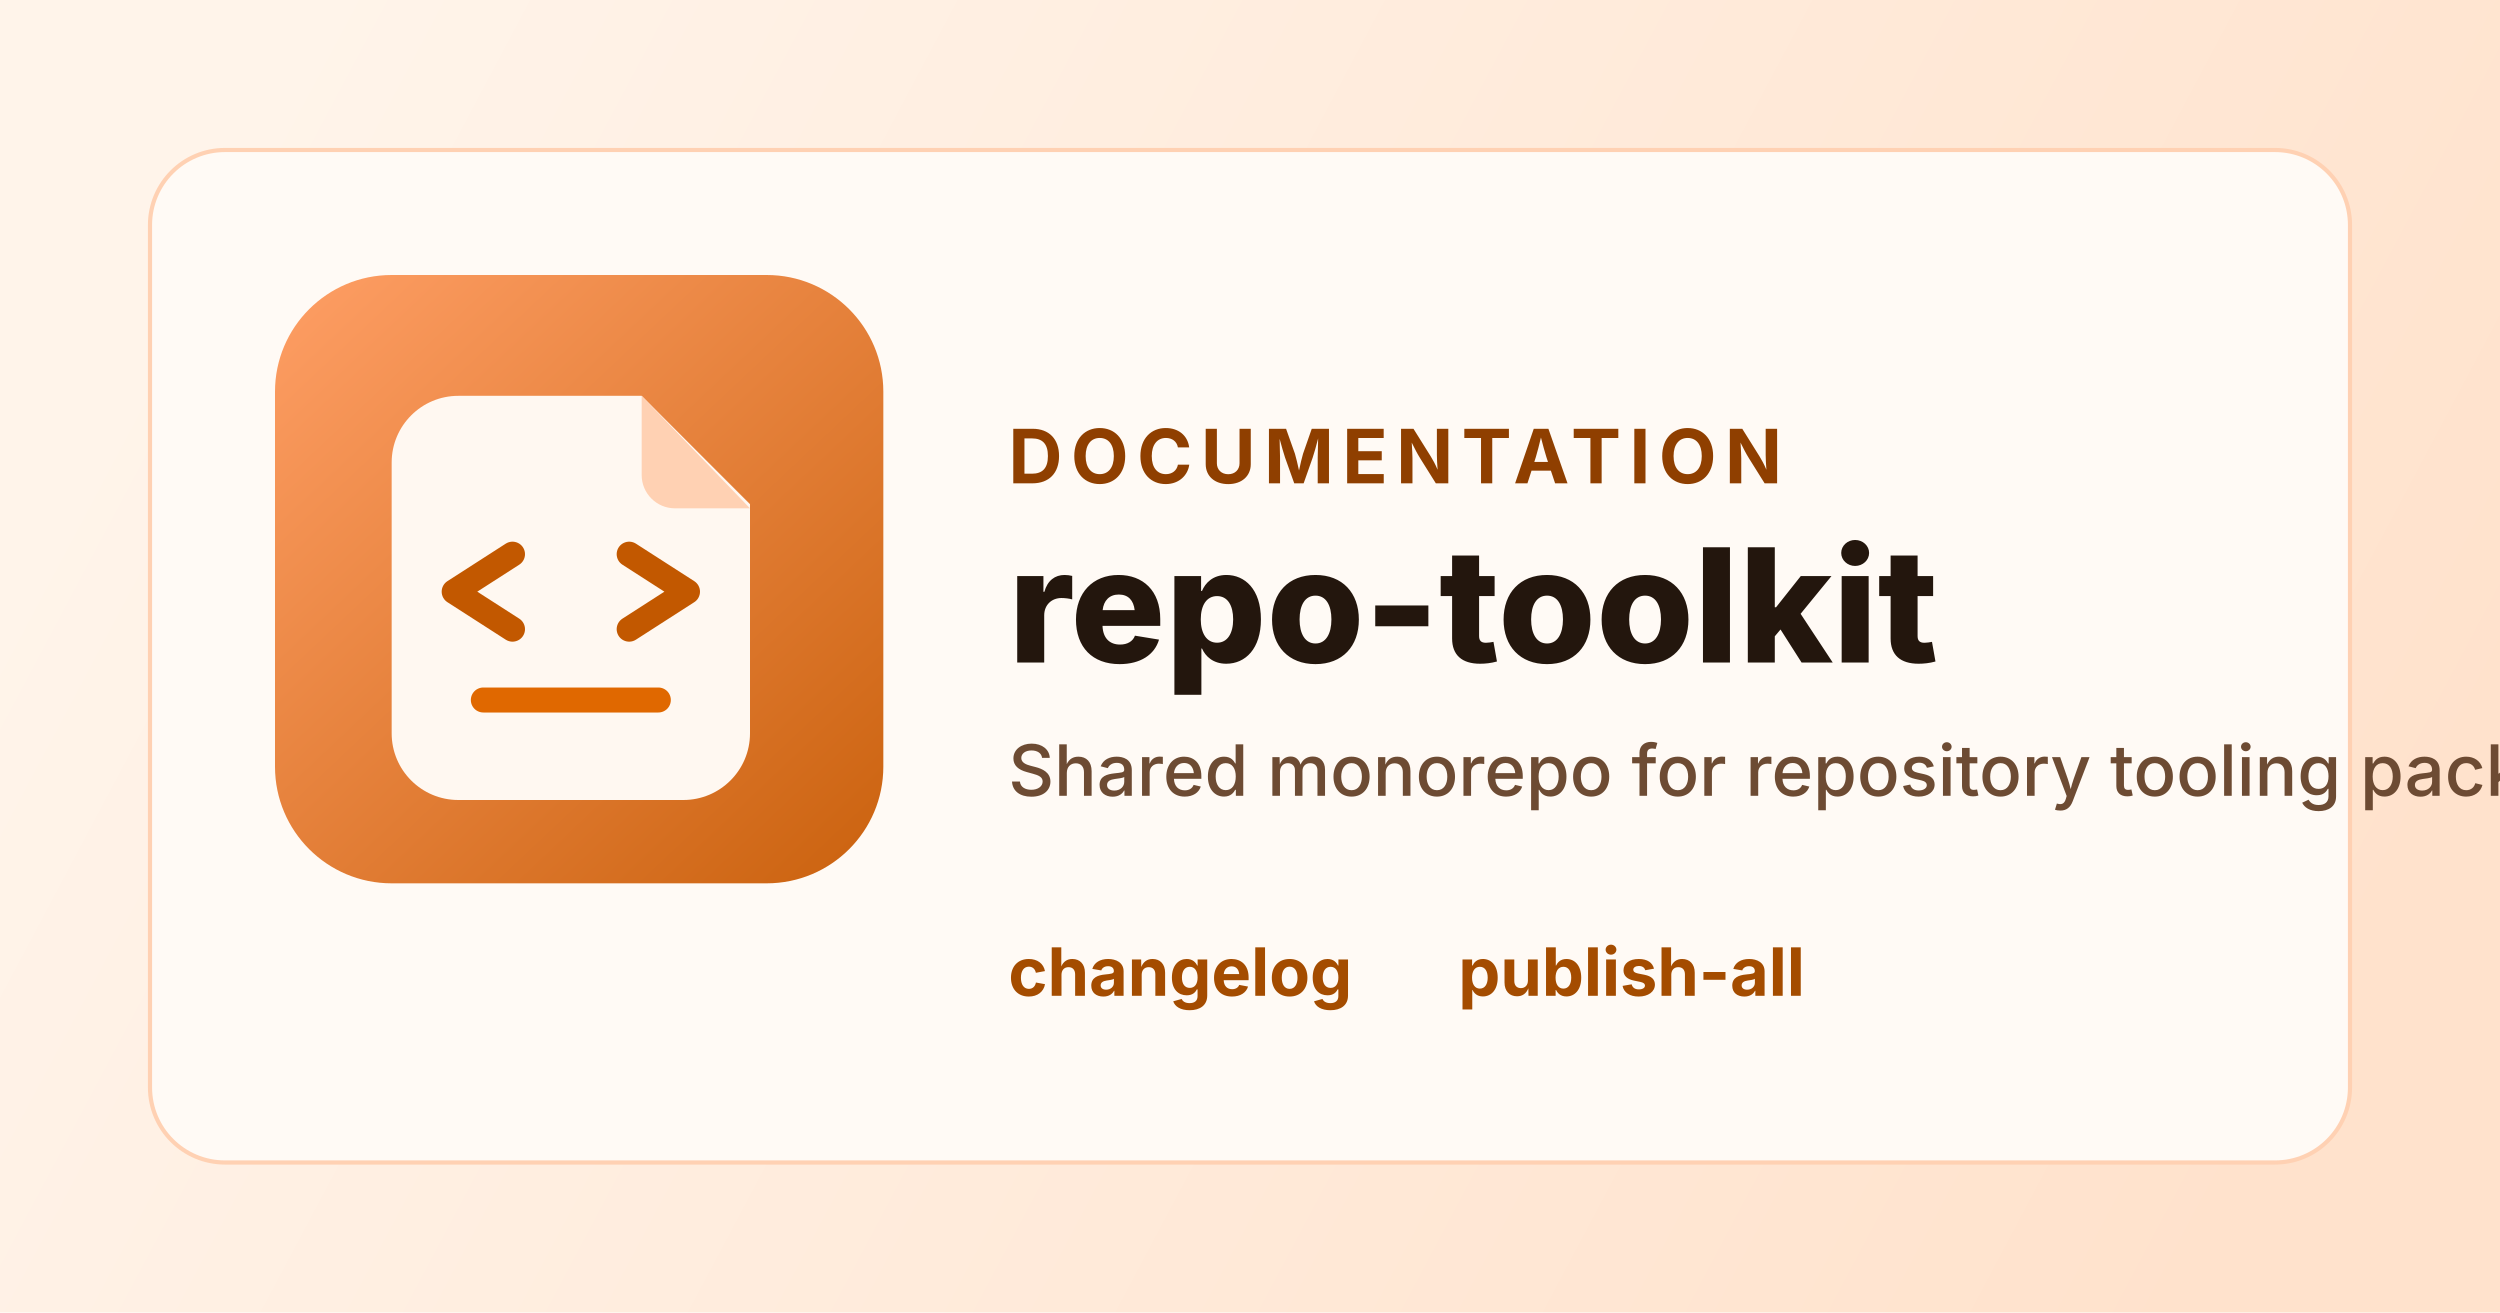
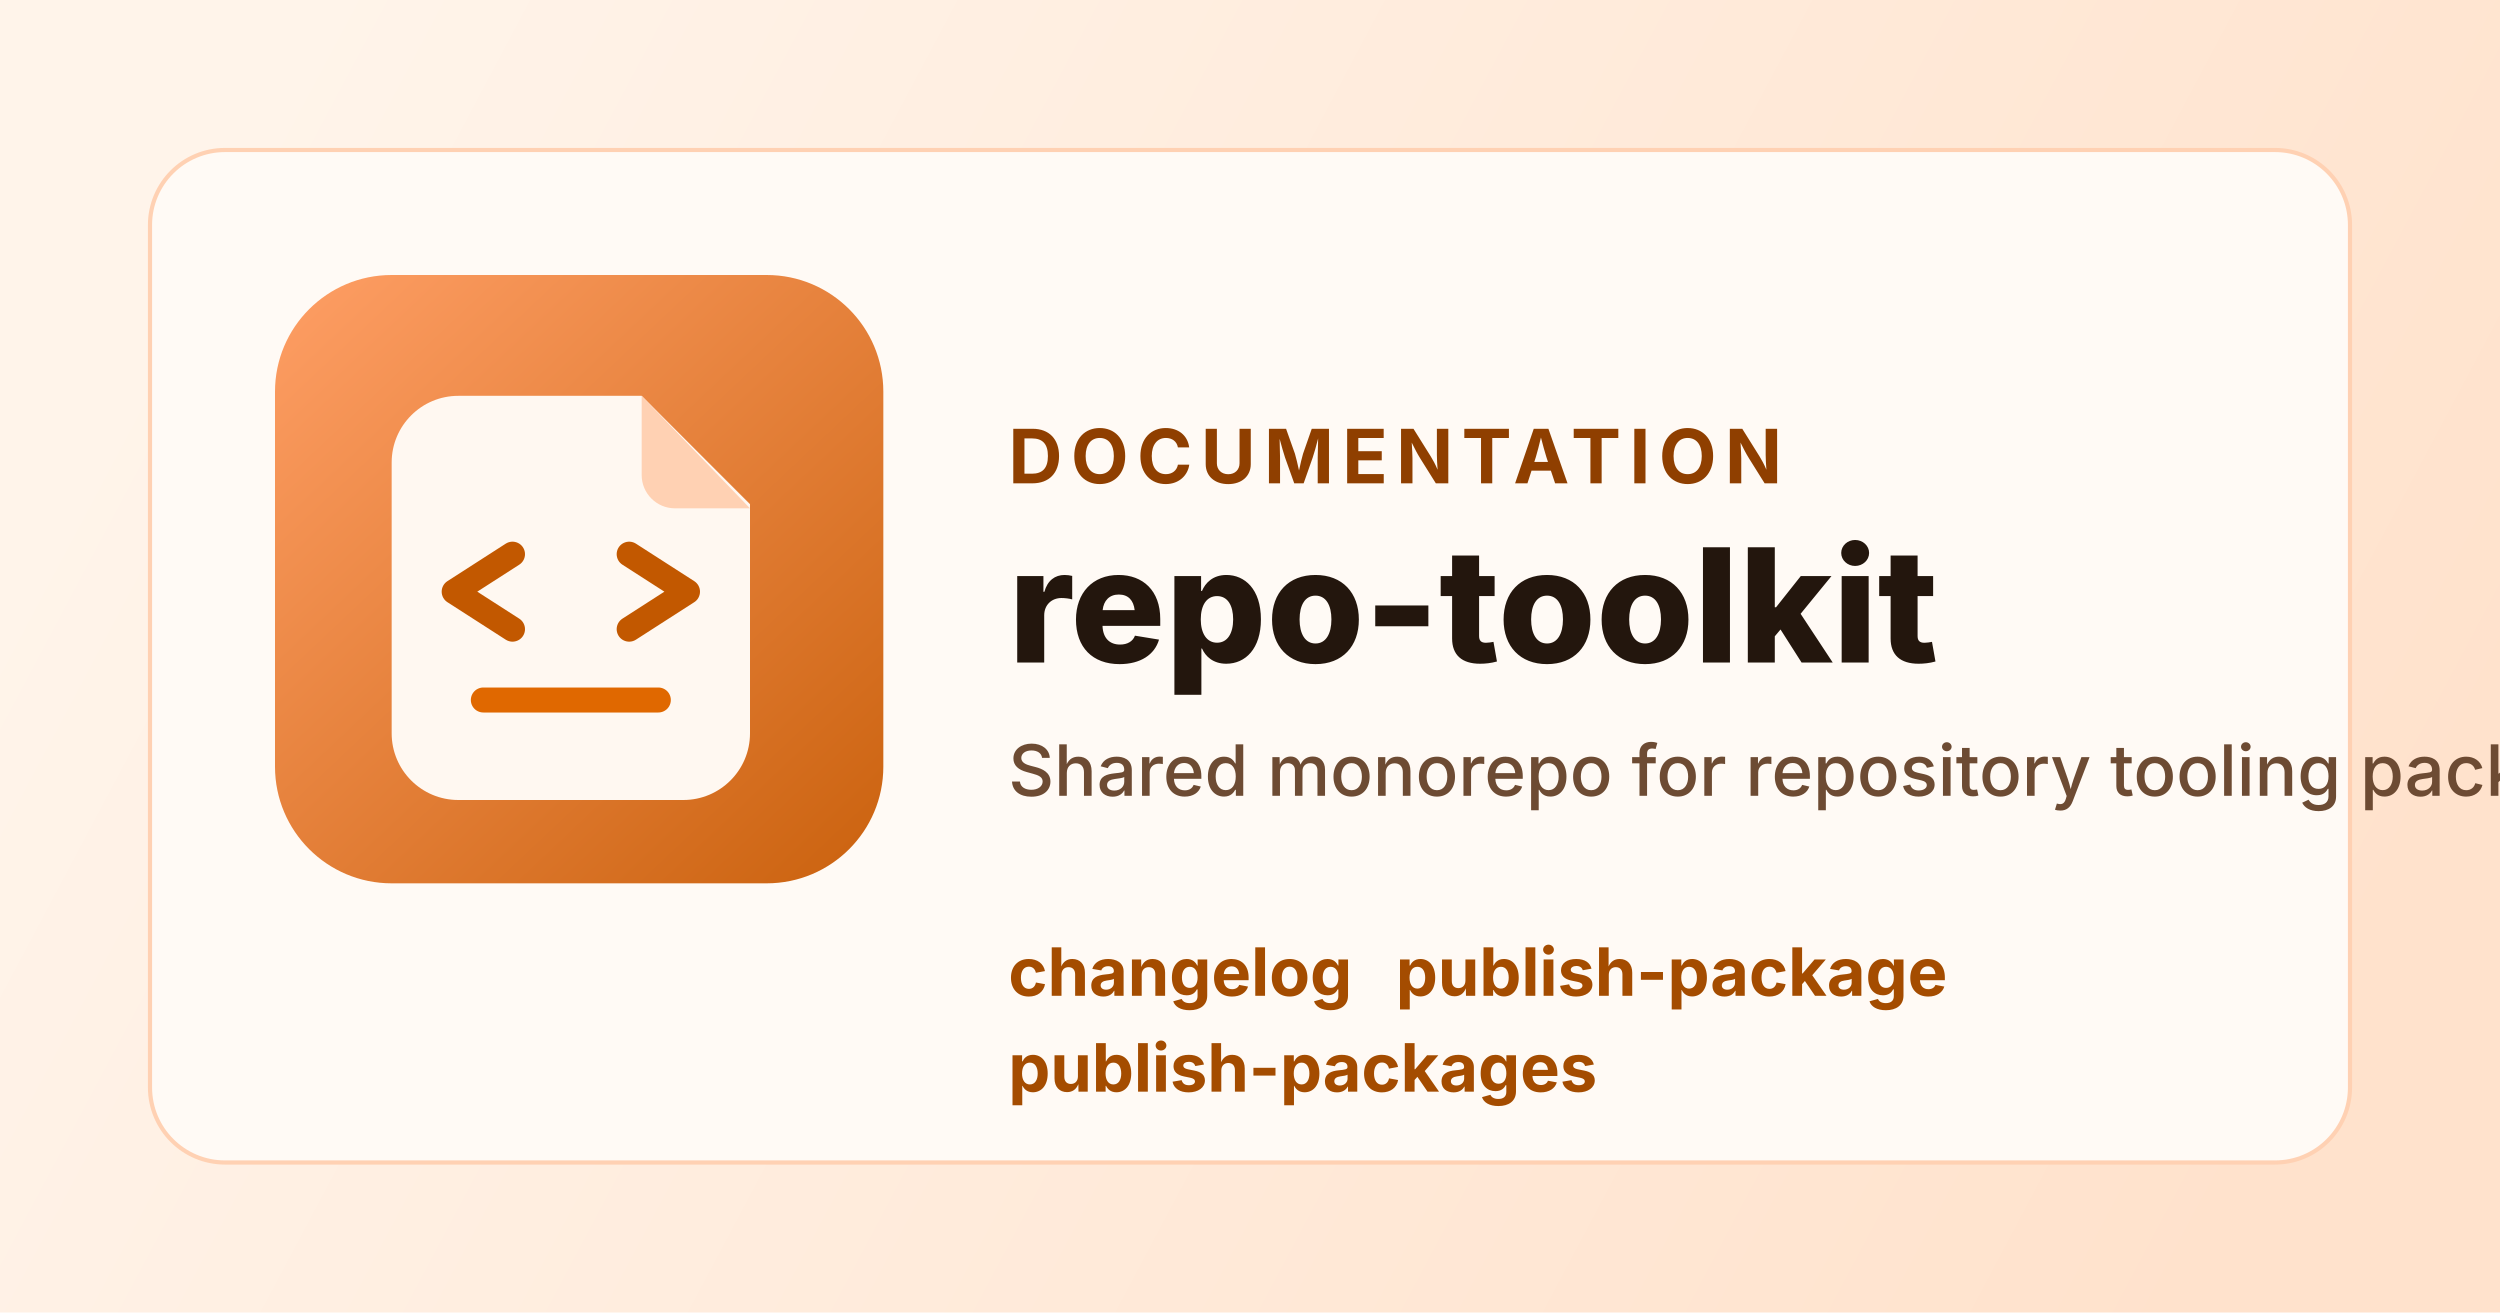
<svg xmlns="http://www.w3.org/2000/svg" viewBox="0 0 1200 630" role="img" aria-labelledby="title desc">
  <defs>
    <linearGradient id="bg" x1="120" y1="60" x2="1080" y2="570" gradientUnits="userSpaceOnUse">
      <stop offset="0" stop-color="#fff4ea" />
      <stop offset="1" stop-color="#ffe2cc" />
    </linearGradient>
    <linearGradient id="panel" x1="140" y1="120" x2="470" y2="470" gradientUnits="userSpaceOnUse">
      <stop offset="0" stop-color="#ff9f66" />
      <stop offset="1" stop-color="#c25800" />
    </linearGradient>
  </defs>
  <rect width="1200" height="630" fill="url(#bg)" />
  <rect x="72" y="72" width="1056" height="486" rx="36" fill="#fffaf5" stroke="#ffd1b3" stroke-width="2" />
  <rect x="132" y="132" width="292" height="292" rx="56" fill="url(#panel)" />
  <path d="M220 190h88l52 52v110c0 17.673-14.327 32-32 32H220c-17.673 0-32-14.327-32-32V222c0-17.673 14.327-32 32-32Z" fill="#fff8f1" />
  <path d="M308 190v38c0 8.837 7.163 16 16 16h36Z" fill="#ffd1b3" />
  <path d="M246 266l-28 18 28 18" fill="none" stroke="#c25800" stroke-linecap="round" stroke-linejoin="round" stroke-width="12" />
  <path d="M302 266l28 18-28 18" fill="none" stroke="#c25800" stroke-linecap="round" stroke-linejoin="round" stroke-width="12" />
  <path d="M232 336h84" fill="none" stroke="#e06800" stroke-linecap="round" stroke-width="12" />
  <text x="484" y="232" fill="#8f3f00" font-family="Inter, Arial, sans-serif" font-size="36" font-weight="700" letter-spacing="4">DOCUMENTATION</text>
  <text x="484" y="318" fill="#23160d" font-family="Inter, Arial, sans-serif" font-size="76" font-weight="800">repo-toolkit</text>
  <text x="484" y="382" fill="#6d4b33" font-family="Inter, Arial, sans-serif" font-size="34" font-weight="500">Shared monorepo for repository tooling packages</text>
  <g fill="#a44c00" font-family="Inter, Arial, sans-serif" font-size="32" font-weight="700">
    <text x="484" y="478">changelog</text>
-     <text x="700" y="478">publish-all</text>
+     <text x="670" y="478">publish-package</text>
+     <text x="484" y="524">publish-packages</text>
  </g>
</svg>
